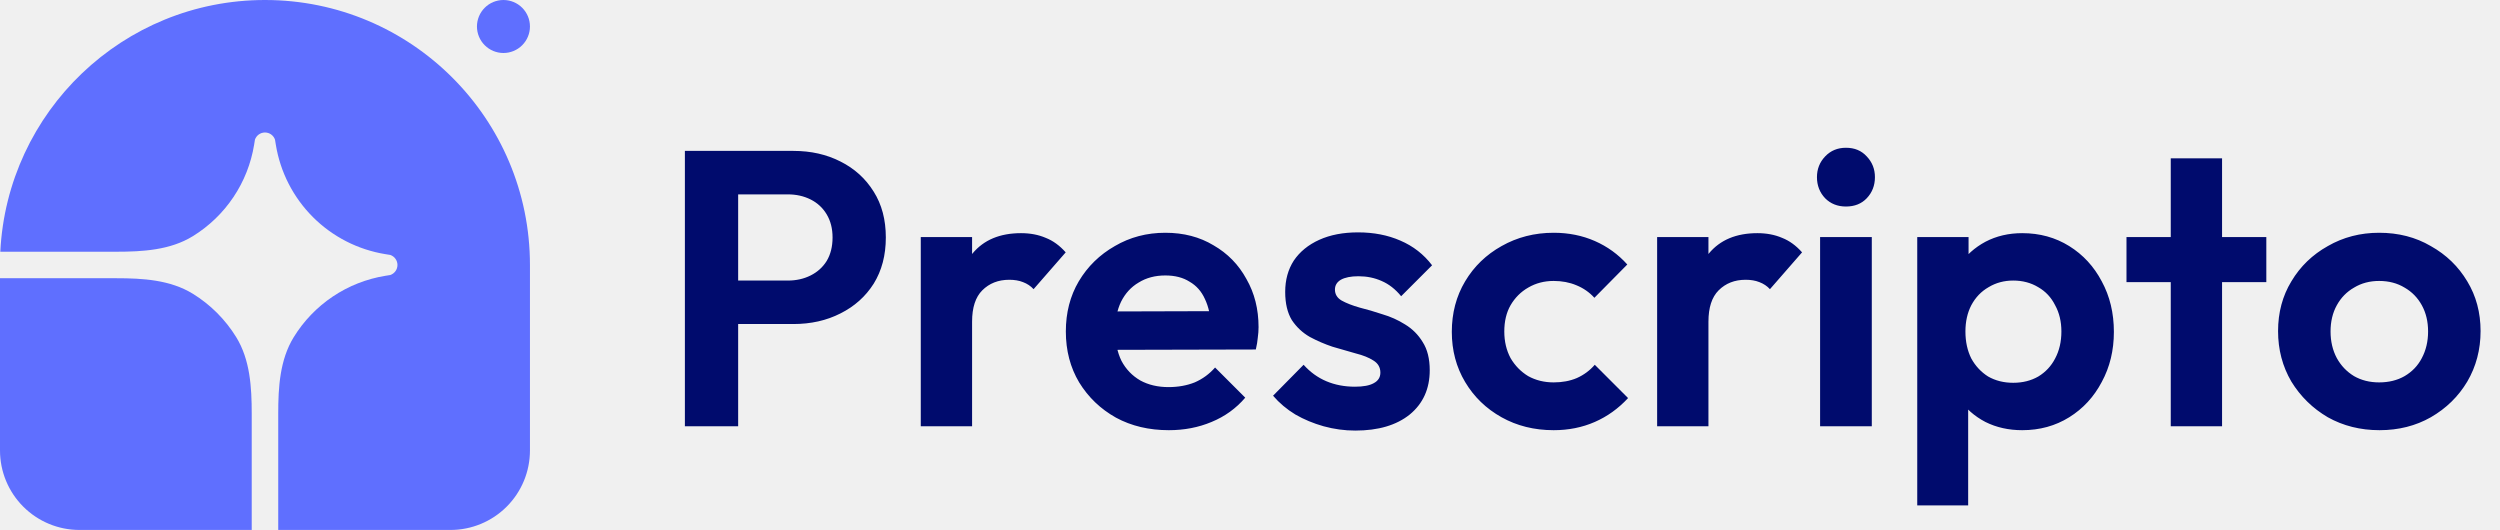
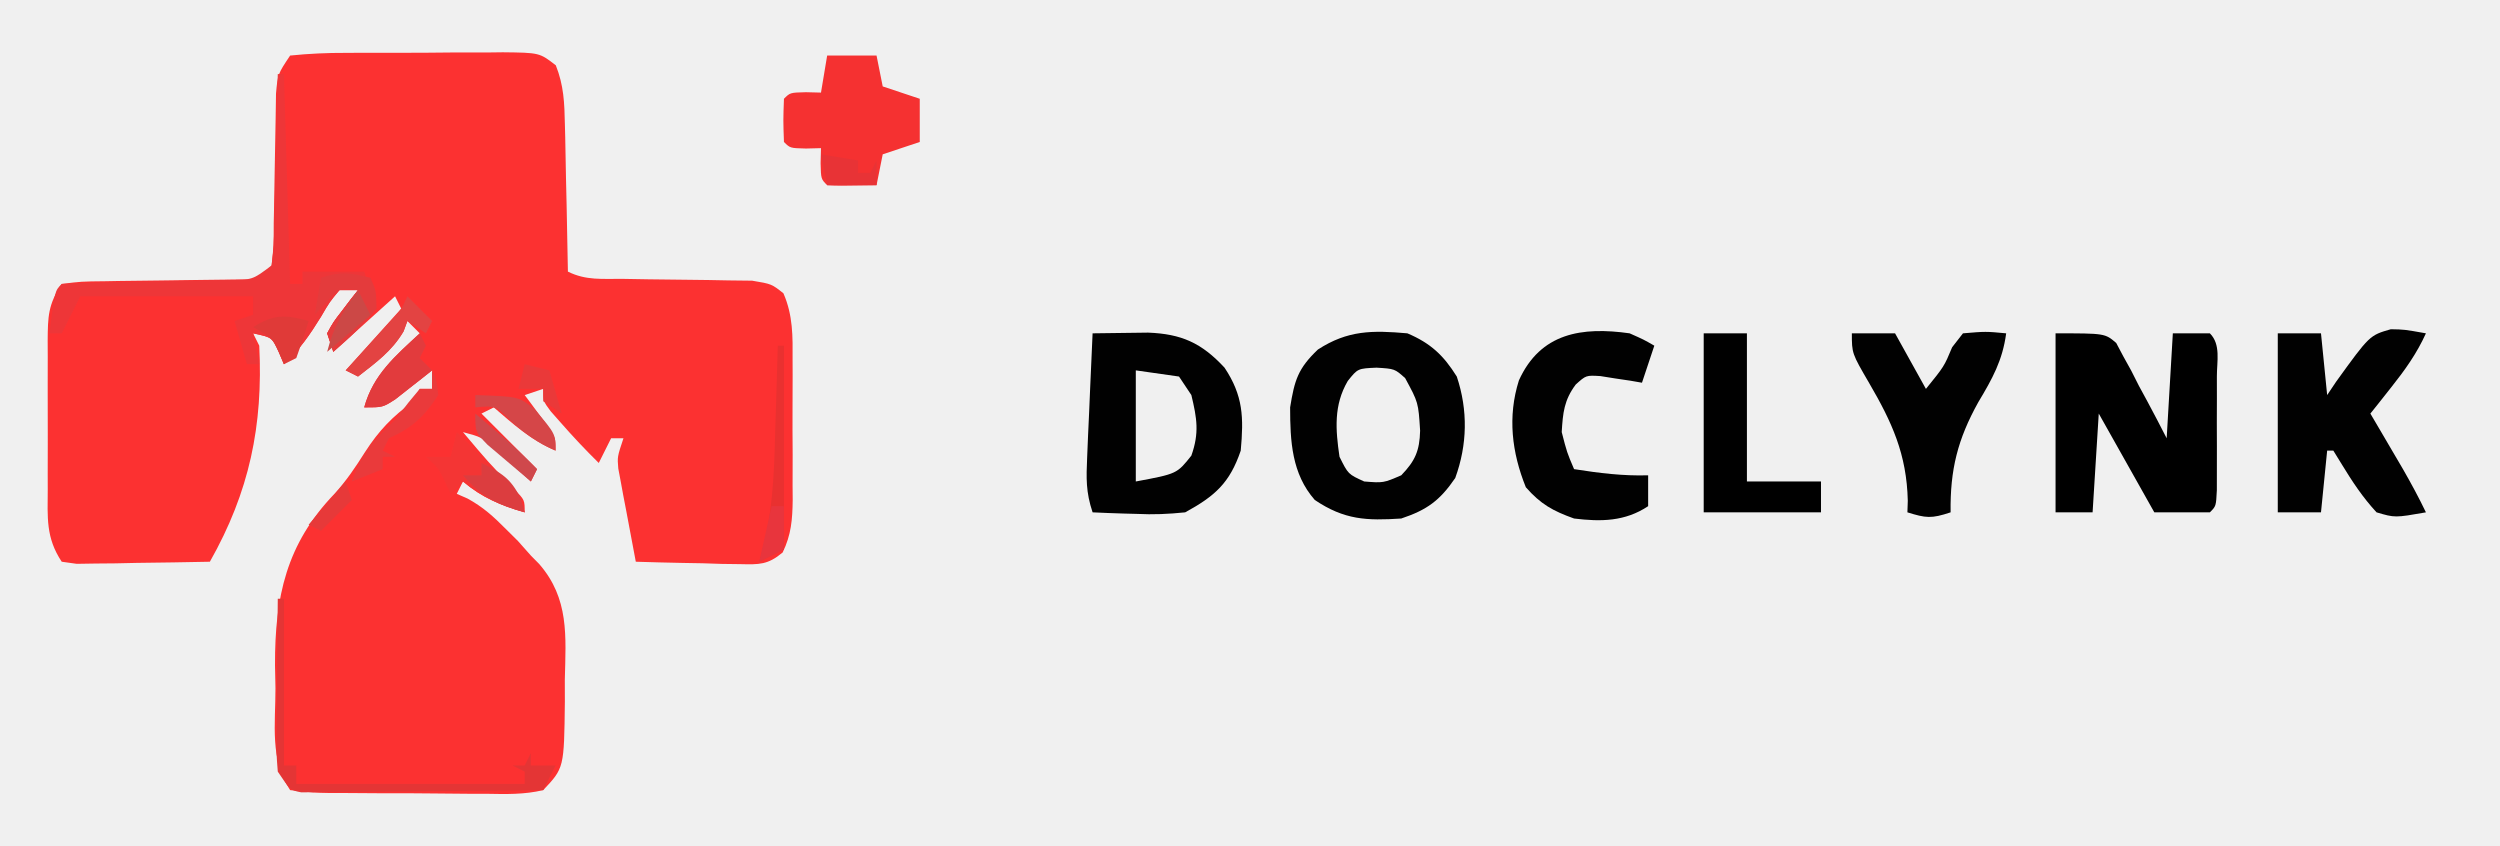
- <svg xmlns="http://www.w3.org/2000/svg" width="217" height="46" viewBox="0 0 217 46" fill="none">
-   <path d="M23 0C35.703 0 46 10.297 46 23V39.1C46 40.93 45.273 42.685 43.979 43.979C42.685 45.273 40.93 46 39.1 46H24.15V35.91C24.15 33.608 24.29 31.223 25.497 29.263C26.362 27.859 27.518 26.657 28.888 25.738C30.258 24.82 31.81 24.208 33.437 23.942L33.878 23.871C34.059 23.808 34.217 23.691 34.328 23.535C34.44 23.379 34.5 23.192 34.5 23C34.5 22.808 34.44 22.621 34.328 22.465C34.217 22.309 34.059 22.192 33.878 22.129L33.437 22.058C31.059 21.67 28.863 20.544 27.159 18.84C25.456 17.137 24.33 14.941 23.942 12.563L23.87 12.122C23.808 11.941 23.691 11.783 23.535 11.671C23.379 11.56 23.192 11.5 23 11.5C22.808 11.5 22.621 11.56 22.465 11.671C22.309 11.783 22.191 11.941 22.129 12.122L22.058 12.563C21.792 14.19 21.18 15.742 20.261 17.111C19.343 18.481 18.141 19.638 16.737 20.502C14.777 21.71 12.392 21.85 10.09 21.85H0.027C0.629 9.682 10.683 0 23 0Z" fill="#5F6FFF" />
-   <path d="M0 24.15H10.09C12.392 24.15 14.777 24.29 16.737 25.498C18.269 26.442 19.558 27.731 20.502 29.263C21.71 31.223 21.85 33.608 21.85 35.91V46H6.9C5.07 46 3.315 45.273 2.021 43.979C0.727 42.685 0 40.93 0 39.1L0 24.15ZM46 2.3C46 2.91 45.758 3.495 45.326 3.926C44.895 4.358 44.31 4.6 43.7 4.6C43.09 4.6 42.505 4.358 42.074 3.926C41.642 3.495 41.4 2.91 41.4 2.3C41.4 1.69 41.642 1.105 42.074 0.674C42.505 0.242 43.09 0 43.7 0C44.31 0 44.895 0.242 45.326 0.674C45.758 1.105 46 1.69 46 2.3Z" fill="#5F6FFF" />
-   <path d="M62.848 28.126V24.352H68.39C69.115 24.352 69.773 24.205 70.362 23.91C70.951 23.615 71.416 23.196 71.756 22.652C72.096 22.085 72.266 21.405 72.266 20.612C72.266 19.841 72.096 19.173 71.756 18.606C71.416 18.039 70.951 17.609 70.362 17.314C69.773 17.019 69.115 16.872 68.39 16.872H62.848V13.098H68.866C70.385 13.098 71.745 13.404 72.946 14.016C74.17 14.628 75.133 15.501 75.836 16.634C76.539 17.745 76.89 19.071 76.89 20.612C76.89 22.153 76.539 23.491 75.836 24.624C75.133 25.735 74.17 26.596 72.946 27.208C71.745 27.82 70.385 28.126 68.866 28.126H62.848ZM59.448 37V13.098H64.072V37H59.448ZM79.923 37V20.578H84.377V37H79.923ZM84.377 27.922L82.643 26.766C82.847 24.749 83.436 23.162 84.411 22.006C85.386 20.827 86.791 20.238 88.627 20.238C89.421 20.238 90.135 20.374 90.769 20.646C91.404 20.895 91.982 21.315 92.503 21.904L89.715 25.1C89.466 24.828 89.16 24.624 88.797 24.488C88.457 24.352 88.061 24.284 87.607 24.284C86.655 24.284 85.873 24.59 85.261 25.202C84.672 25.791 84.377 26.698 84.377 27.922ZM101.457 37.34C99.734 37.34 98.204 36.977 96.867 36.252C95.529 35.504 94.464 34.484 93.671 33.192C92.9 31.9 92.515 30.427 92.515 28.772C92.515 27.14 92.889 25.689 93.637 24.42C94.407 23.128 95.45 22.108 96.765 21.36C98.079 20.589 99.541 20.204 101.151 20.204C102.738 20.204 104.132 20.567 105.333 21.292C106.557 21.995 107.509 22.969 108.189 24.216C108.892 25.44 109.243 26.834 109.243 28.398C109.243 28.693 109.22 28.999 109.175 29.316C109.152 29.611 109.096 29.951 109.005 30.336L95.201 30.37V27.038L106.931 27.004L105.129 28.398C105.084 27.423 104.902 26.607 104.585 25.95C104.29 25.293 103.848 24.794 103.259 24.454C102.692 24.091 101.99 23.91 101.151 23.91C100.267 23.91 99.496 24.114 98.839 24.522C98.181 24.907 97.671 25.463 97.309 26.188C96.969 26.891 96.799 27.729 96.799 28.704C96.799 29.701 96.98 30.574 97.343 31.322C97.728 32.047 98.272 32.614 98.975 33.022C99.677 33.407 100.494 33.6 101.423 33.6C102.262 33.6 103.021 33.464 103.701 33.192C104.381 32.897 104.97 32.467 105.469 31.9L108.087 34.518C107.294 35.447 106.319 36.15 105.163 36.626C104.03 37.102 102.794 37.34 101.457 37.34ZM117.641 37.374C116.712 37.374 115.794 37.249 114.887 37C114.003 36.751 113.187 36.411 112.439 35.98C111.691 35.527 111.045 34.983 110.501 34.348L113.153 31.662C113.72 32.297 114.377 32.773 115.125 33.09C115.873 33.407 116.701 33.566 117.607 33.566C118.333 33.566 118.877 33.464 119.239 33.26C119.625 33.056 119.817 32.75 119.817 32.342C119.817 31.889 119.613 31.537 119.205 31.288C118.82 31.039 118.31 30.835 117.675 30.676C117.041 30.495 116.372 30.302 115.669 30.098C114.989 29.871 114.332 29.588 113.697 29.248C113.063 28.885 112.541 28.398 112.133 27.786C111.748 27.151 111.555 26.335 111.555 25.338C111.555 24.295 111.805 23.389 112.303 22.618C112.825 21.847 113.561 21.247 114.513 20.816C115.465 20.385 116.587 20.17 117.879 20.17C119.239 20.17 120.463 20.408 121.551 20.884C122.662 21.36 123.58 22.074 124.305 23.026L121.619 25.712C121.121 25.1 120.554 24.658 119.919 24.386C119.307 24.114 118.639 23.978 117.913 23.978C117.256 23.978 116.746 24.08 116.383 24.284C116.043 24.488 115.873 24.771 115.873 25.134C115.873 25.542 116.066 25.859 116.451 26.086C116.859 26.313 117.381 26.517 118.015 26.698C118.65 26.857 119.307 27.049 119.987 27.276C120.69 27.48 121.347 27.775 121.959 28.16C122.594 28.545 123.104 29.055 123.489 29.69C123.897 30.325 124.101 31.141 124.101 32.138C124.101 33.747 123.523 35.028 122.367 35.98C121.211 36.909 119.636 37.374 117.641 37.374ZM134.857 37.34C133.179 37.34 131.672 36.966 130.335 36.218C128.997 35.47 127.943 34.45 127.173 33.158C126.402 31.866 126.017 30.415 126.017 28.806C126.017 27.174 126.402 25.712 127.173 24.42C127.943 23.128 128.997 22.108 130.335 21.36C131.695 20.589 133.202 20.204 134.857 20.204C136.149 20.204 137.339 20.442 138.427 20.918C139.515 21.394 140.455 22.074 141.249 22.958L138.393 25.848C137.962 25.372 137.441 25.009 136.829 24.76C136.239 24.511 135.582 24.386 134.857 24.386C134.041 24.386 133.304 24.579 132.647 24.964C132.012 25.327 131.502 25.837 131.117 26.494C130.754 27.129 130.573 27.888 130.573 28.772C130.573 29.633 130.754 30.404 131.117 31.084C131.502 31.741 132.012 32.263 132.647 32.648C133.304 33.011 134.041 33.192 134.857 33.192C135.605 33.192 136.273 33.067 136.863 32.818C137.475 32.546 137.996 32.161 138.427 31.662L141.317 34.552C140.478 35.459 139.515 36.15 138.427 36.626C137.339 37.102 136.149 37.34 134.857 37.34ZM143.839 37V20.578H148.293V37H143.839ZM148.293 27.922L146.559 26.766C146.763 24.749 147.353 23.162 148.327 22.006C149.302 20.827 150.707 20.238 152.543 20.238C153.337 20.238 154.051 20.374 154.685 20.646C155.32 20.895 155.898 21.315 156.419 21.904L153.631 25.1C153.382 24.828 153.076 24.624 152.713 24.488C152.373 24.352 151.977 24.284 151.523 24.284C150.571 24.284 149.789 24.59 149.177 25.202C148.588 25.791 148.293 26.698 148.293 27.922ZM157.984 37V20.578H162.472V37H157.984ZM160.228 17.926C159.502 17.926 158.902 17.688 158.426 17.212C157.95 16.713 157.712 16.101 157.712 15.376C157.712 14.673 157.95 14.073 158.426 13.574C158.902 13.075 159.502 12.826 160.228 12.826C160.976 12.826 161.576 13.075 162.03 13.574C162.506 14.073 162.744 14.673 162.744 15.376C162.744 16.101 162.506 16.713 162.03 17.212C161.576 17.688 160.976 17.926 160.228 17.926ZM175.529 37.34C174.351 37.34 173.285 37.102 172.333 36.626C171.381 36.127 170.622 35.459 170.055 34.62C169.489 33.781 169.183 32.818 169.137 31.73V25.916C169.183 24.828 169.489 23.865 170.055 23.026C170.645 22.165 171.404 21.485 172.333 20.986C173.285 20.487 174.351 20.238 175.529 20.238C177.048 20.238 178.408 20.612 179.609 21.36C180.811 22.108 181.751 23.128 182.431 24.42C183.134 25.712 183.485 27.174 183.485 28.806C183.485 30.415 183.134 31.866 182.431 33.158C181.751 34.45 180.811 35.47 179.609 36.218C178.408 36.966 177.048 37.34 175.529 37.34ZM174.747 33.226C175.563 33.226 176.289 33.045 176.923 32.682C177.558 32.297 178.045 31.775 178.385 31.118C178.748 30.438 178.929 29.656 178.929 28.772C178.929 27.911 178.748 27.151 178.385 26.494C178.045 25.814 177.558 25.293 176.923 24.93C176.289 24.545 175.563 24.352 174.747 24.352C173.954 24.352 173.24 24.545 172.605 24.93C171.971 25.293 171.472 25.814 171.109 26.494C170.769 27.151 170.599 27.911 170.599 28.772C170.599 29.656 170.769 30.438 171.109 31.118C171.472 31.775 171.959 32.297 172.571 32.682C173.206 33.045 173.931 33.226 174.747 33.226ZM166.417 43.868V20.578H170.871V24.896L170.123 28.874L170.837 32.852V43.868H166.417ZM188.421 37V13.744H192.875V37H188.421ZM184.579 24.488V20.578H196.717V24.488H184.579ZM206.542 37.34C204.887 37.34 203.391 36.966 202.054 36.218C200.739 35.447 199.685 34.416 198.892 33.124C198.121 31.809 197.736 30.347 197.736 28.738C197.736 27.129 198.121 25.689 198.892 24.42C199.662 23.128 200.716 22.108 202.054 21.36C203.391 20.589 204.876 20.204 206.508 20.204C208.185 20.204 209.681 20.589 210.996 21.36C212.333 22.108 213.387 23.128 214.158 24.42C214.928 25.689 215.314 27.129 215.314 28.738C215.314 30.347 214.928 31.809 214.158 33.124C213.387 34.416 212.333 35.447 210.996 36.218C209.681 36.966 208.196 37.34 206.542 37.34ZM206.508 33.192C207.346 33.192 208.083 33.011 208.718 32.648C209.375 32.263 209.874 31.741 210.214 31.084C210.576 30.404 210.758 29.633 210.758 28.772C210.758 27.911 210.576 27.151 210.214 26.494C209.851 25.837 209.352 25.327 208.718 24.964C208.083 24.579 207.346 24.386 206.508 24.386C205.692 24.386 204.966 24.579 204.332 24.964C203.697 25.327 203.198 25.837 202.836 26.494C202.473 27.151 202.292 27.911 202.292 28.772C202.292 29.633 202.473 30.404 202.836 31.084C203.198 31.741 203.697 32.263 204.332 32.648C204.966 33.011 205.692 33.192 206.508 33.192Z" fill="#000B6D" />
+ <svg xmlns="http://www.w3.org/2000/svg" version="1.1" width="405" height="137">
+   <path d="M0 0 C3.087 -0.316 5.969 -0.444 9.059 -0.434 C10.409 -0.441 10.409 -0.441 11.786 -0.449 C13.692 -0.456 15.598 -0.455 17.503 -0.446 C20.423 -0.438 23.34 -0.466 26.26 -0.498 C28.109 -0.5 29.959 -0.499 31.809 -0.496 C33.121 -0.513 33.121 -0.513 34.46 -0.53 C40.404 -0.462 40.404 -0.462 43.042 1.583 C44.34 4.857 44.44 7.65 44.512 11.172 C44.53 11.854 44.548 12.537 44.566 13.24 C44.62 15.41 44.654 17.58 44.688 19.75 C44.721 21.225 44.755 22.701 44.791 24.176 C44.876 27.784 44.943 31.392 45 35 C47.939 36.469 50.594 36.147 53.871 36.176 C55.264 36.199 56.656 36.223 58.049 36.248 C60.246 36.283 62.442 36.313 64.639 36.326 C66.759 36.341 68.877 36.382 70.996 36.426 C72.902 36.448 72.902 36.448 74.845 36.47 C78 37 78 37 79.913 38.514 C81.476 42.088 81.428 45.513 81.398 49.344 C81.401 50.15 81.404 50.956 81.407 51.786 C81.409 53.488 81.404 55.189 81.391 56.89 C81.375 59.491 81.391 62.09 81.41 64.691 C81.408 66.346 81.404 68.001 81.398 69.656 C81.405 70.432 81.411 71.209 81.417 72.008 C81.376 75.173 81.18 77.627 79.794 80.497 C77.392 82.509 76.004 82.463 72.895 82.391 C71.42 82.371 71.42 82.371 69.916 82.352 C68.892 82.318 67.868 82.285 66.812 82.25 C65.777 82.232 64.741 82.214 63.674 82.195 C61.115 82.148 58.558 82.082 56 82 C55.47 79.231 54.951 76.46 54.438 73.688 C54.286 72.902 54.135 72.116 53.979 71.307 C53.84 70.549 53.701 69.792 53.559 69.012 C53.428 68.315 53.297 67.619 53.162 66.901 C53 65 53 65 54 62 C53.34 62 52.68 62 52 62 C51.34 63.32 50.68 64.64 50 66 C47.846 63.885 45.8 61.709 43.812 59.438 C43.283 58.838 42.753 58.239 42.207 57.621 C41 56 41 56 41 54 C39.515 54.495 39.515 54.495 38 55 C38.361 55.482 38.722 55.964 39.094 56.461 C39.558 57.093 40.022 57.724 40.5 58.375 C41.196 59.315 41.196 59.315 41.906 60.273 C43 62 43 62 43 64 C39.059 62.332 36.211 59.773 33 57 C32.01 57.495 32.01 57.495 31 58 C33.97 60.97 36.94 63.94 40 67 C39.67 67.66 39.34 68.32 39 69 C38.457 68.506 37.915 68.013 37.355 67.504 C36.64 66.863 35.925 66.223 35.188 65.562 C34.48 64.924 33.772 64.286 33.043 63.629 C31.001 61.809 31.001 61.809 28 61 C32.035 65.796 32.035 65.796 36.375 70.312 C38 72 38 72 38 74 C34.088 72.844 31.125 71.645 28 69 C27.67 69.66 27.34 70.32 27 71 C27.579 71.254 28.158 71.508 28.754 71.77 C31.251 73.137 32.934 74.668 34.938 76.688 C35.586 77.331 36.234 77.974 36.902 78.637 C37.595 79.417 38.287 80.196 39 81 C39.446 81.452 39.891 81.904 40.35 82.369 C45.22 87.975 44.674 94.013 44.5 101.125 C44.504 102.875 44.504 102.875 44.508 104.66 C44.385 115.415 44.385 115.415 41 119 C37.94 119.737 34.942 119.652 31.809 119.594 C30.908 119.594 30.006 119.594 29.078 119.594 C27.174 119.589 25.27 119.571 23.366 119.542 C20.445 119.5 17.525 119.501 14.604 119.508 C12.755 119.497 10.907 119.484 9.059 119.469 C8.182 119.469 7.304 119.468 6.401 119.468 C3.943 119.42 3.943 119.42 0 119 C-3.317 114.025 -2.369 108.346 -2.375 102.5 C-2.399 101.27 -2.424 100.04 -2.449 98.773 C-2.485 87.674 -0.607 79.087 7.203 70.977 C9.128 68.859 10.598 66.667 12.125 64.25 C14.361 60.768 16.602 58.427 20 56 C20.495 55.01 20.495 55.01 21 54 C21.66 54 22.32 54 23 54 C23 53.01 23 52.02 23 51 C22.457 51.433 21.915 51.866 21.355 52.312 C20.64 52.869 19.925 53.426 19.188 54 C18.48 54.557 17.772 55.114 17.043 55.688 C15 57 15 57 12 57 C13.453 51.673 17.081 48.636 21 45 C20.34 44.34 19.68 43.68 19 43 C18.794 43.557 18.587 44.114 18.375 44.688 C16.45 47.925 13.961 49.682 11 52 C10.01 51.505 10.01 51.505 9 51 C13.455 46.05 13.455 46.05 18 41 C17.67 40.34 17.34 39.68 17 39 C13.7 41.97 10.4 44.94 7 48 C6.67 47.01 6.34 46.02 6 45 C6.996 43.176 6.996 43.176 8.438 41.312 C8.911 40.69 9.384 40.067 9.871 39.426 C10.244 38.955 10.616 38.485 11 38 C10.01 38 9.02 38 8 38 C6.408 39.896 6.408 39.896 5 42.312 C3.206 45.214 1.517 47.685 -1 50 C-1.268 49.361 -1.536 48.721 -1.812 48.062 C-2.887 45.669 -2.887 45.669 -6 45 C-5.67 45.66 -5.34 46.32 -5 47 C-4.353 59.948 -6.609 70.715 -13 82 C-16.958 82.087 -20.916 82.14 -24.875 82.188 C-26.003 82.213 -27.131 82.238 -28.293 82.264 C-29.369 82.273 -30.446 82.283 -31.555 82.293 C-32.55 82.309 -33.545 82.324 -34.57 82.341 C-35.372 82.228 -36.174 82.116 -37 82 C-39.601 78.099 -39.288 74.805 -39.266 70.281 C-39.268 69.427 -39.269 68.573 -39.271 67.693 C-39.273 65.887 -39.269 64.081 -39.261 62.276 C-39.25 59.511 -39.261 56.746 -39.273 53.98 C-39.272 52.227 -39.27 50.473 -39.266 48.719 C-39.27 47.891 -39.274 47.062 -39.278 46.209 C-39.246 42.296 -39.219 40.329 -37 37 C-33.867 36.599 -33.867 36.599 -29.875 36.559 C-29.172 36.545 -28.47 36.532 -27.746 36.519 C-25.497 36.478 -23.249 36.456 -21 36.438 C-18.751 36.414 -16.503 36.386 -14.254 36.346 C-12.214 36.31 -10.173 36.29 -8.133 36.271 C-4.901 36.33 -4.901 36.33 -3 34 C-2.66 30.843 -2.66 30.843 -2.656 27.129 C-2.642 26.451 -2.627 25.773 -2.612 25.074 C-2.565 22.904 -2.531 20.733 -2.5 18.562 C-2.459 15.709 -2.405 12.857 -2.344 10.004 C-2.325 8.734 -2.306 7.463 -2.287 6.155 C-2 3 -2 3 0 0 Z " fill="#FC3131" transform="translate(47,9)" />
+   <path d="M0 0 C8 0 8 0 9.826 1.561 C10.203 2.273 10.58 2.985 10.969 3.719 C11.394 4.486 11.82 5.253 12.258 6.043 C12.668 6.854 13.078 7.665 13.5 8.5 C13.941 9.311 14.382 10.122 14.836 10.957 C15.918 12.957 16.963 14.977 18 17 C18.33 11.39 18.66 5.78 19 0 C20.98 0 22.96 0 25 0 C26.803 1.803 26.13 4.54 26.133 6.969 C26.135 8.784 26.135 8.784 26.137 10.637 C26.133 11.912 26.129 13.186 26.125 14.5 C26.131 16.412 26.131 16.412 26.137 18.363 C26.135 19.574 26.134 20.784 26.133 22.031 C26.132 23.151 26.131 24.27 26.129 25.424 C26 28 26 28 25 29 C22.03 29 19.06 29 16 29 C13.03 23.72 10.06 18.44 7 13 C6.67 18.28 6.34 23.56 6 29 C4.02 29 2.04 29 0 29 C0 19.43 0 9.86 0 0 Z " fill="#000000" transform="translate(333,54)" />
+   <path d="M0 0 C3.763 1.601 5.841 3.546 8 7 C9.825 12.475 9.717 18.028 7.75 23.438 C5.257 27.087 3.17 28.61 -1 30 C-6.586 30.366 -10.207 30.232 -15 27 C-18.747 22.736 -18.991 17.477 -19 12 C-18.291 7.605 -17.732 5.695 -14.5 2.625 C-9.673 -0.512 -5.679 -0.502 0 0 Z M-9.66 7.715 C-11.956 11.63 -11.649 15.601 -11 20 C-9.599 22.821 -9.599 22.821 -7 24 C-3.897 24.247 -3.897 24.247 -1 23 C1.262 20.665 1.973 19.028 2.059 15.773 C1.772 11.193 1.772 11.193 -0.367 7.254 C-2.061 5.742 -2.061 5.742 -5 5.562 C-8.042 5.694 -8.042 5.694 -9.66 7.715 Z " fill="#010101" transform="translate(228,54)" />
+   <path d="M0 0 C1.917 -0.032 3.833 -0.055 5.75 -0.074 C7.351 -0.095 7.351 -0.095 8.984 -0.116 C14.373 0.091 17.641 1.534 21.375 5.562 C24.403 10.105 24.49 13.624 24 19 C22.217 24.251 19.817 26.363 15 29 C12.214 29.281 9.876 29.389 7.125 29.25 C6.437 29.232 5.748 29.214 5.039 29.195 C3.359 29.149 1.679 29.077 0 29 C-1.101 25.696 -1.031 23.486 -0.879 20.02 C-0.831 18.856 -0.782 17.693 -0.732 16.494 C-0.676 15.279 -0.62 14.064 -0.562 12.812 C-0.51 11.586 -0.458 10.359 -0.404 9.096 C-0.275 6.064 -0.14 3.032 0 0 Z M7 6 C7 11.94 7 17.88 7 24 C13.656 22.76 13.656 22.76 16 19.812 C17.306 16.139 16.905 13.76 16 10 C15.34 9.01 14.68 8.02 14 7 C11.69 6.67 9.38 6.34 7 6 Z " fill="#010101" transform="translate(177,54)" />
+   <path d="M0 0 C2.31 0 4.62 0 7 0 C7.33 3.3 7.66 6.6 8 10 C8.485 9.278 8.969 8.556 9.469 7.812 C14.879 0.322 14.879 0.322 18.312 -0.664 C20.5 -0.625 20.5 -0.625 24 0 C22.509 3.283 20.614 5.931 18.375 8.75 C17.743 9.549 17.112 10.348 16.461 11.172 C15.979 11.775 15.497 12.378 15 13 C15.482 13.82 15.964 14.64 16.461 15.484 C17.408 17.101 17.408 17.101 18.375 18.75 C19.001 19.817 19.628 20.885 20.273 21.984 C21.598 24.297 22.846 26.6 24 29 C18.976 29.881 18.976 29.881 16 29 C13.743 26.554 12.079 24.027 10.348 21.188 C9.681 20.105 9.681 20.105 9 19 C8.67 19 8.34 19 8 19 C7.67 22.3 7.34 25.6 7 29 C4.69 29 2.38 29 0 29 C0 19.43 0 9.86 0 0 Z " fill="#010101" transform="translate(369,54)" />
+   <path d="M0 0 C2.305 1.023 2.305 1.023 4 2 C3.34 3.98 2.68 5.96 2 8 C1.385 7.893 0.77 7.786 0.137 7.676 C-0.672 7.556 -1.48 7.436 -2.312 7.312 C-3.513 7.121 -3.513 7.121 -4.738 6.926 C-7.061 6.786 -7.061 6.786 -8.742 8.305 C-10.621 10.837 -10.816 12.874 -11 16 C-10.155 19.289 -10.155 19.289 -9 22 C-4.959 22.634 -1.093 23.124 3 23 C3 24.65 3 26.3 3 28 C-0.743 30.495 -4.662 30.535 -9 30 C-12.443 28.766 -14.403 27.679 -16.812 24.938 C-19.093 19.296 -19.791 13.492 -17.938 7.625 C-14.44 -0.087 -7.72 -1.096 0 0 Z " fill="#010101" transform="translate(264,54)" />
+   <path d="M0 0 C2.31 0 4.62 0 7 0 C8.65 2.97 10.3 5.94 12 9 C14.957 5.356 14.957 5.356 16.25 2.25 C17.116 1.136 17.116 1.136 18 0 C21.688 -0.312 21.688 -0.312 25 0 C24.418 4.378 22.757 7.361 20.5 11.125 C17.132 17.165 15.903 22.119 16 29 C12.867 30.044 12.01 29.934 9 29 C9.021 28.38 9.041 27.76 9.062 27.121 C8.887 19.588 6.511 14.412 2.795 8.041 C0 3.245 0 3.245 0 0 Z " fill="#010101" transform="translate(300,54)" />
+   <path d="M0 0 C2.64 0 5.28 0 8 0 C8.33 1.65 8.66 3.3 9 5 C10.98 5.66 12.96 6.32 15 7 C15 9.31 15 11.62 15 14 C13.02 14.66 11.04 15.32 9 16 C8.67 17.65 8.34 19.3 8 21 C1.848 21.098 1.848 21.098 0 21 C-1 20 -1 20 -1.062 17.438 C-1.042 16.633 -1.021 15.829 -1 15 C-1.804 15.021 -2.609 15.041 -3.438 15.062 C-6 15 -6 15 -7 14 C-7.125 10.5 -7.125 10.5 -7 7 C-6 6 -6 6 -3.438 5.938 C-2.231 5.968 -2.231 5.968 -1 6 C-0.67 4.02 -0.34 2.04 0 0 Z " fill="#F53131" transform="translate(134,9)" />
+   <path d="M0 0 C0.33 0 0.66 0 1 0 C1.33 11.22 1.66 22.44 2 34 C2.66 34 3.32 34 4 34 C4 33.34 4 32.68 4 32 C7.3 32 10.6 32 14 32 C14.66 33.98 15.32 35.96 16 38 C13.69 40.31 11.38 42.62 9 45 C8.67 44.01 8.34 43.02 8 42 C8.996 40.176 8.996 40.176 10.438 38.312 C10.911 37.69 11.384 37.067 11.871 36.426 C12.244 35.955 12.616 35.485 13 35 C12.01 35 11.02 35 10 35 C8.408 36.896 8.408 36.896 7 39.312 C5.206 42.214 3.517 44.685 1 47 C0.732 46.361 0.464 45.721 0.188 45.062 C-0.887 42.669 -0.887 42.669 -4 42 C-3.505 44.475 -3.505 44.475 -3 47 C-3.66 47 -4.32 47 -5 47 C-5.99 43.535 -5.99 43.535 -7 40 C-5.515 39.505 -5.515 39.505 -4 39 C-4 38.01 -4 37.02 -4 36 C-13.24 36 -22.48 36 -32 36 C-32.99 37.98 -33.98 39.96 -35 42 C-35.66 42 -36.32 42 -37 42 C-36.125 35.125 -36.125 35.125 -35 34 C-32.65 33.865 -30.325 33.79 -27.973 33.754 C-26.527 33.721 -25.081 33.688 -23.635 33.654 C-21.346 33.607 -19.057 33.562 -16.768 33.523 C-14.565 33.484 -12.363 33.432 -10.16 33.379 C-9.474 33.37 -8.787 33.362 -8.08 33.353 C-4.096 33.346 -4.096 33.346 -1 31 C-0.627 27.795 -0.627 27.795 -0.586 24.023 C-0.567 23.338 -0.547 22.653 -0.527 21.947 C-0.467 19.756 -0.421 17.566 -0.375 15.375 C-0.337 13.891 -0.298 12.406 -0.258 10.922 C-0.162 7.281 -0.078 3.641 0 0 Z " fill="#EE3638" transform="translate(45,12)" />
+   <path d="M0 0 C2.31 0 4.62 0 7 0 C7 7.92 7 15.84 7 24 C10.96 24 14.92 24 19 24 C19 25.65 19 27.3 19 29 C12.73 29 6.46 29 0 29 C0 19.43 0 9.86 0 0 Z " fill="#000000" transform="translate(276,54)" />
+   <path d="M0 0 C0.33 0 0.66 0 1 0 C1 8.91 1 17.82 1 27 C1.66 27 2.32 27 3 27 C3 27.99 3 28.98 3 30 C15.21 30 27.42 30 40 30 C40 29.34 40 28.68 40 28 C39.34 27.67 38.68 27.34 38 27 C38.66 27 39.32 27 40 27 C40.33 26.34 40.66 25.68 41 25 C41 25.66 41 26.32 41 27 C42.32 27 43.64 27 45 27 C44.34 28.32 43.68 29.64 43 31 C37.198 31.074 31.396 31.129 25.593 31.165 C23.618 31.18 21.643 31.2 19.668 31.226 C16.833 31.263 13.999 31.28 11.164 31.293 C10.278 31.308 9.391 31.324 8.478 31.34 C7.657 31.34 6.836 31.34 5.991 31.341 C5.267 31.347 4.543 31.354 3.797 31.361 C2 31 2 31 0 28 C-0.227 25.089 -0.227 25.089 -0.195 21.582 C-0.189 20.328 -0.182 19.075 -0.176 17.783 C-0.159 16.473 -0.142 15.163 -0.125 13.812 C-0.115 12.477 -0.106 11.142 -0.098 9.807 C-0.074 6.538 -0.041 3.269 0 0 Z " fill="#E43535" transform="translate(45,97)" />
+   <path d="M0 0 C2.5 2.5 2.5 2.5 5 5 C5.907 5.866 6.815 6.732 7.75 7.625 C10 10 10 10 11 13 C7.088 11.844 4.125 10.645 1 8 C0.34 8.66 -0.32 9.32 -1 10 C-1.289 9.381 -1.577 8.762 -1.875 8.125 C-2.937 5.867 -2.937 5.867 -5 4 C-3.68 4 -2.36 4 -1 4 C-0.67 2.68 -0.34 1.36 0 0 Z " fill="#F43534" transform="translate(74,70)" />
+   <path d="M0 0 C0.938 2.062 0.938 2.062 1 5 C-1.074 7.628 -3.473 9.813 -6 12 C-6.33 11.01 -6.66 10.02 -7 9 C-6.004 7.176 -6.004 7.176 -4.562 5.312 C-4.089 4.69 -3.616 4.067 -3.129 3.426 C-2.756 2.955 -2.384 2.485 -2 2 C-5.125 1.663 -5.125 1.663 -7.188 4 C-7.786 4.66 -8.384 5.32 -9 6 C-8.67 4.02 -8.34 2.04 -8 0 C-4.71 -1.097 -3.287 -0.8 0 0 Z " fill="#E43B3C" transform="translate(60,45)" />
+   <path d="M0 0 C0.33 0.66 0.66 1.32 1 2 C0.67 2.66 0.34 3.32 0 4 C0.66 4.66 1.32 5.32 2 6 C0.736 7.009 -0.536 8.007 -1.812 9 C-2.874 9.835 -2.874 9.835 -3.957 10.688 C-6 12 -6 12 -9 12 C-7.547 6.673 -3.919 3.636 0 0 Z " fill="#E23B3D" transform="translate(68,54)" />
+   <path d="M0 0 C0.33 0 0.66 0 1 0 C1 10.89 1 21.78 1 33 C-0.32 33.66 -1.64 34.32 -3 35 C-2.683 33.795 -2.366 32.589 -2.039 31.348 C-0.648 25.087 -0.545 18.828 -0.375 12.438 C-0.336 11.238 -0.298 10.039 -0.258 8.803 C-0.164 5.869 -0.079 2.935 0 0 Z " fill="#E93130" transform="translate(126,56)" />
+   <path d="M0 0 C0.75 1.688 0.75 1.688 1 4 C-1.245 7.491 -3.252 9.32 -7 11 C-7.33 11.66 -7.66 12.32 -8 13 C-7.34 13.33 -6.68 13.66 -6 14 C-6.66 14 -7.32 14 -8 14 C-8 14.66 -8 15.32 -8 16 C-9.65 16.66 -11.3 17.32 -13 18 C-11.592 13.519 -9.369 11.208 -6 8 C-5.278 7.072 -4.556 6.144 -3.812 5.188 C-3.214 4.466 -2.616 3.744 -2 3 C-1.34 3 -0.68 3 0 3 C0 2.01 0 1.02 0 0 Z " fill="#EA3A3B" transform="translate(70,60)" />
+   <path d="M0 0 C1.32 1.32 2.64 2.64 4 4 C3.67 4.66 3.34 5.32 3 6 C2.01 5.34 1.02 4.68 0 4 C-0.206 4.557 -0.412 5.114 -0.625 5.688 C-2.55 8.925 -5.039 10.682 -8 13 C-8.66 12.67 -9.32 12.34 -10 12 C-9.362 11.301 -8.724 10.603 -8.066 9.883 C-7.24 8.973 -6.414 8.063 -5.562 7.125 C-4.739 6.22 -3.915 5.315 -3.066 4.383 C-0.991 2.189 -0.991 2.189 0 0 Z " fill="#E34342" transform="translate(66,48)" />
+   <path d="M0 0 C3.167 1.584 4.733 2.453 6.312 5.688 C6.653 6.832 6.653 6.832 7 8 C2.569 6.792 0.019 5.483 -3 2 C-2.01 2 -1.02 2 0 2 C0 1.34 0 0.68 0 0 Z " fill="#DC3D3F" transform="translate(78,75)" />
+   <path d="M0 0 C7.061 0.239 7.061 0.239 9.645 2.332 C13 6.306 13 6.306 13 9 C10.227 7.827 8.176 6.346 5.938 4.375 C3.241 1.686 3.241 1.686 0 2 C0 1.34 0 0.68 0 0 Z " fill="#D54648" transform="translate(77,64)" />
+   <path d="M0 0 C-0.602 2.02 -1.273 4.021 -2 6 C-2.99 6.495 -2.99 6.495 -4 7 C-4.268 6.381 -4.536 5.763 -4.812 5.125 C-5.956 2.7 -5.956 2.7 -9 1 C-5.649 -1.11 -3.779 -1.05 0 0 Z " fill="#E03A38" transform="translate(50,52)" />
+   <path d="M0 0 C2.97 0.495 2.97 0.495 6 1 C6 1.66 6 2.32 6 3 C6.66 3 7.32 3 8 3 C8.33 2.34 8.66 1.68 9 1 C9 2.32 9 3.64 9 5 C6.36 5 3.72 5 1 5 C0.67 3.35 0.34 1.7 0 0 Z " fill="#E83336" transform="translate(133,25)" />
+   <path d="M0 0 C1.106 0.936 2.209 1.874 3.312 2.812 C3.927 3.335 4.542 3.857 5.176 4.395 C6.854 5.872 8.439 7.4 10 9 C9.67 9.66 9.34 10.32 9 11 C7.491 9.74 5.993 8.466 4.5 7.188 C3.665 6.48 2.829 5.772 1.969 5.043 C0 3 0 3 0 0 Z " fill="#CF484C" transform="translate(77,67)" />
+   <path d="M0 0 C1.98 0.495 1.98 0.495 4 1 C4.66 3.31 5.32 5.62 6 8 C5.01 7.34 4.02 6.68 3 6 C3 5.34 3 4.68 3 4 C1.68 4 0.36 4 -1 4 C-0.67 2.68 -0.34 1.36 0 0 Z " fill="#EA3939" transform="translate(85,59)" />
+   <path d="M0 0 C0.66 1.32 1.32 2.64 2 4 C-0.31 5.98 -2.62 7.96 -5 10 C-3.965 5.861 -2.431 3.45 0 0 Z " fill="#CC4846" transform="translate(58,47)" />
+   <path d="M0 0 C0.66 0 1.32 0 2 0 C2 2.31 2 4.62 2 7 C0.02 7.99 0.02 7.99 -2 9 C-1.34 6.03 -0.68 3.06 0 0 Z " fill="#E8353D" transform="translate(125,82)" />
+   <path d="M0 0 C0.33 0.99 0.66 1.98 1 3 C-0.65 4.65 -2.3 6.3 -4 8 C-4.66 7.67 -5.32 7.34 -6 7 C-4.02 4.69 -2.04 2.38 0 0 Z " fill="#E73939" transform="translate(56,78)" />
+   <path d="" fill="#FFFFFF" transform="translate(0,0)" />
+   <path d="" fill="#FFFFFF" transform="translate(0,0)" />
+   <path d="" fill="#FFFFFF" transform="translate(0,0)" />
+   <path d="" fill="#FFFFFF" transform="translate(0,0)" />
+   <path d="" fill="#FFFFFF" transform="translate(0,0)" />
+   <path d="" fill="#FFFFFF" transform="translate(0,0)" />
+   <path d="" fill="#FFFFFF" transform="translate(0,0)" />
+   <path d="" fill="#FFFFFF" transform="translate(0,0)" />
+   <path d="" fill="#FFFFFF" transform="translate(0,0)" />
+   <path d="" fill="#FFFFFF" transform="translate(0,0)" />
+   <path d="" fill="#FFFFFF" transform="translate(0,0)" />
+   <path d="" fill="#FFFFFF" transform="translate(0,0)" />
+   <path d="" fill="#FFFFFF" transform="translate(0,0)" />
+   <path d="" fill="#FFFFFF" transform="translate(0,0)" />
+   <path d="" fill="#FFFFFF" transform="translate(0,0)" />
+   <path d="" fill="#FFFFFF" transform="translate(0,0)" />
+   <path d="" fill="#FFFFFF" transform="translate(0,0)" />
</svg>
